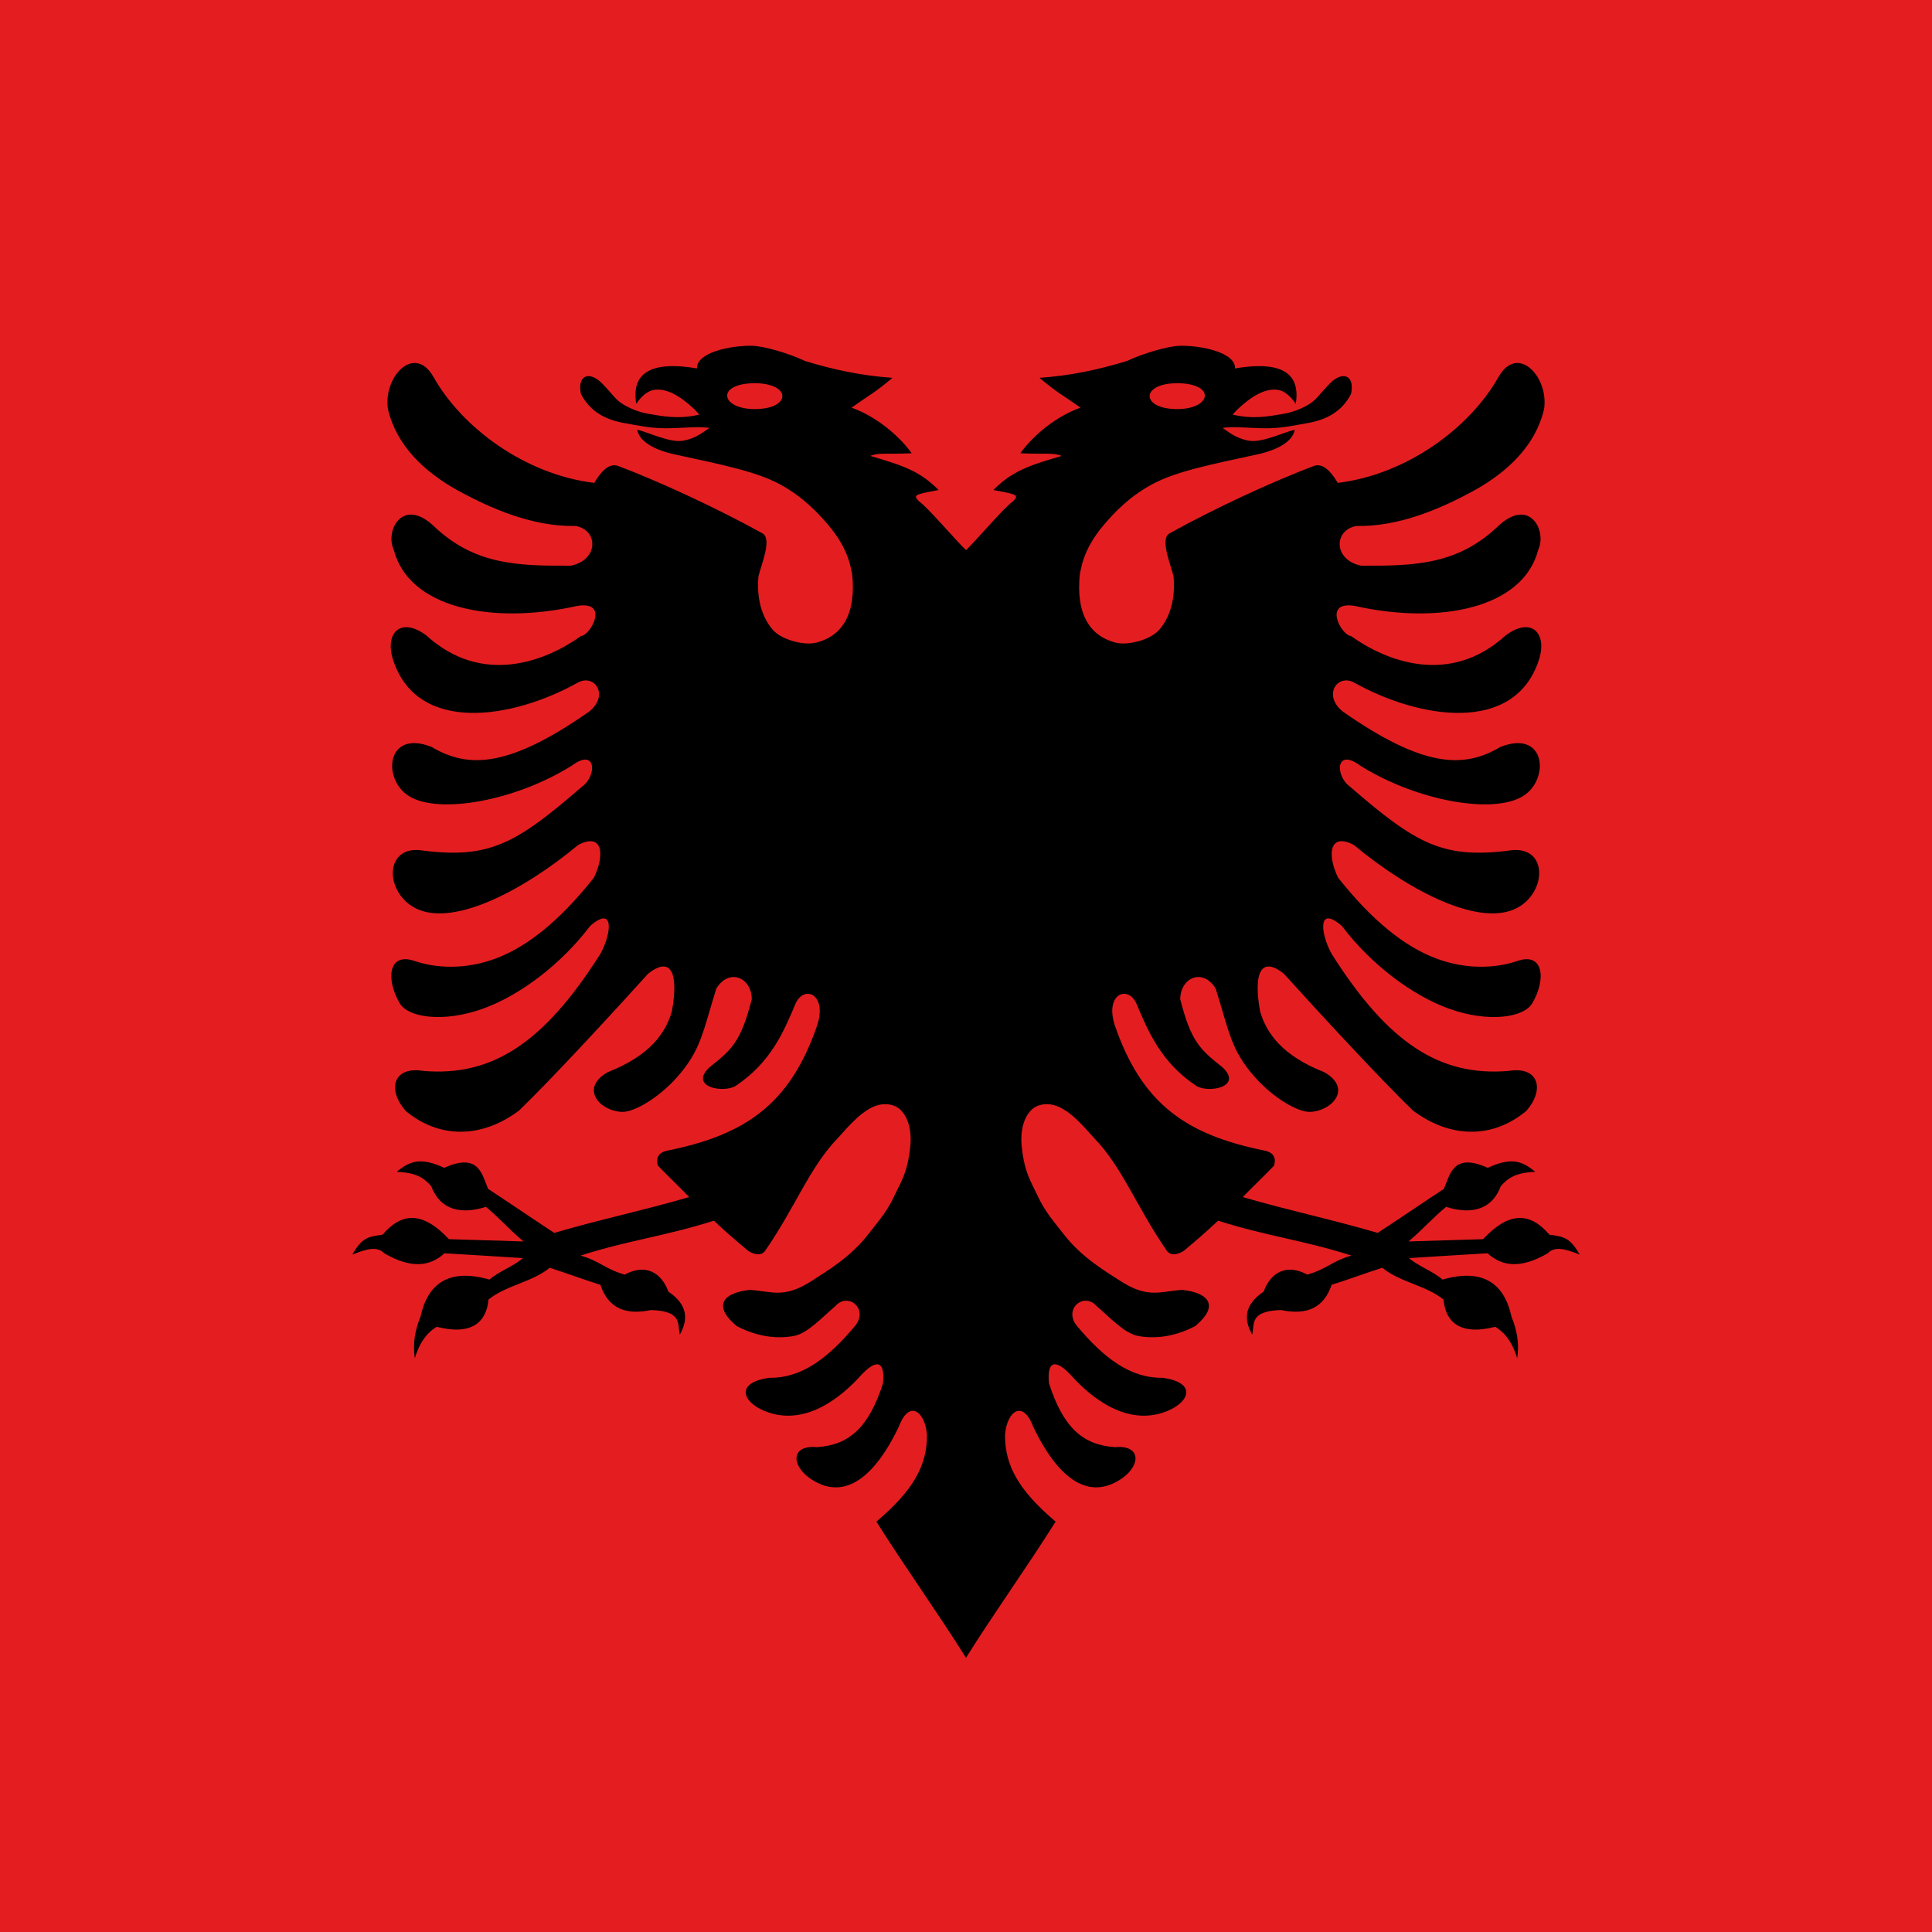
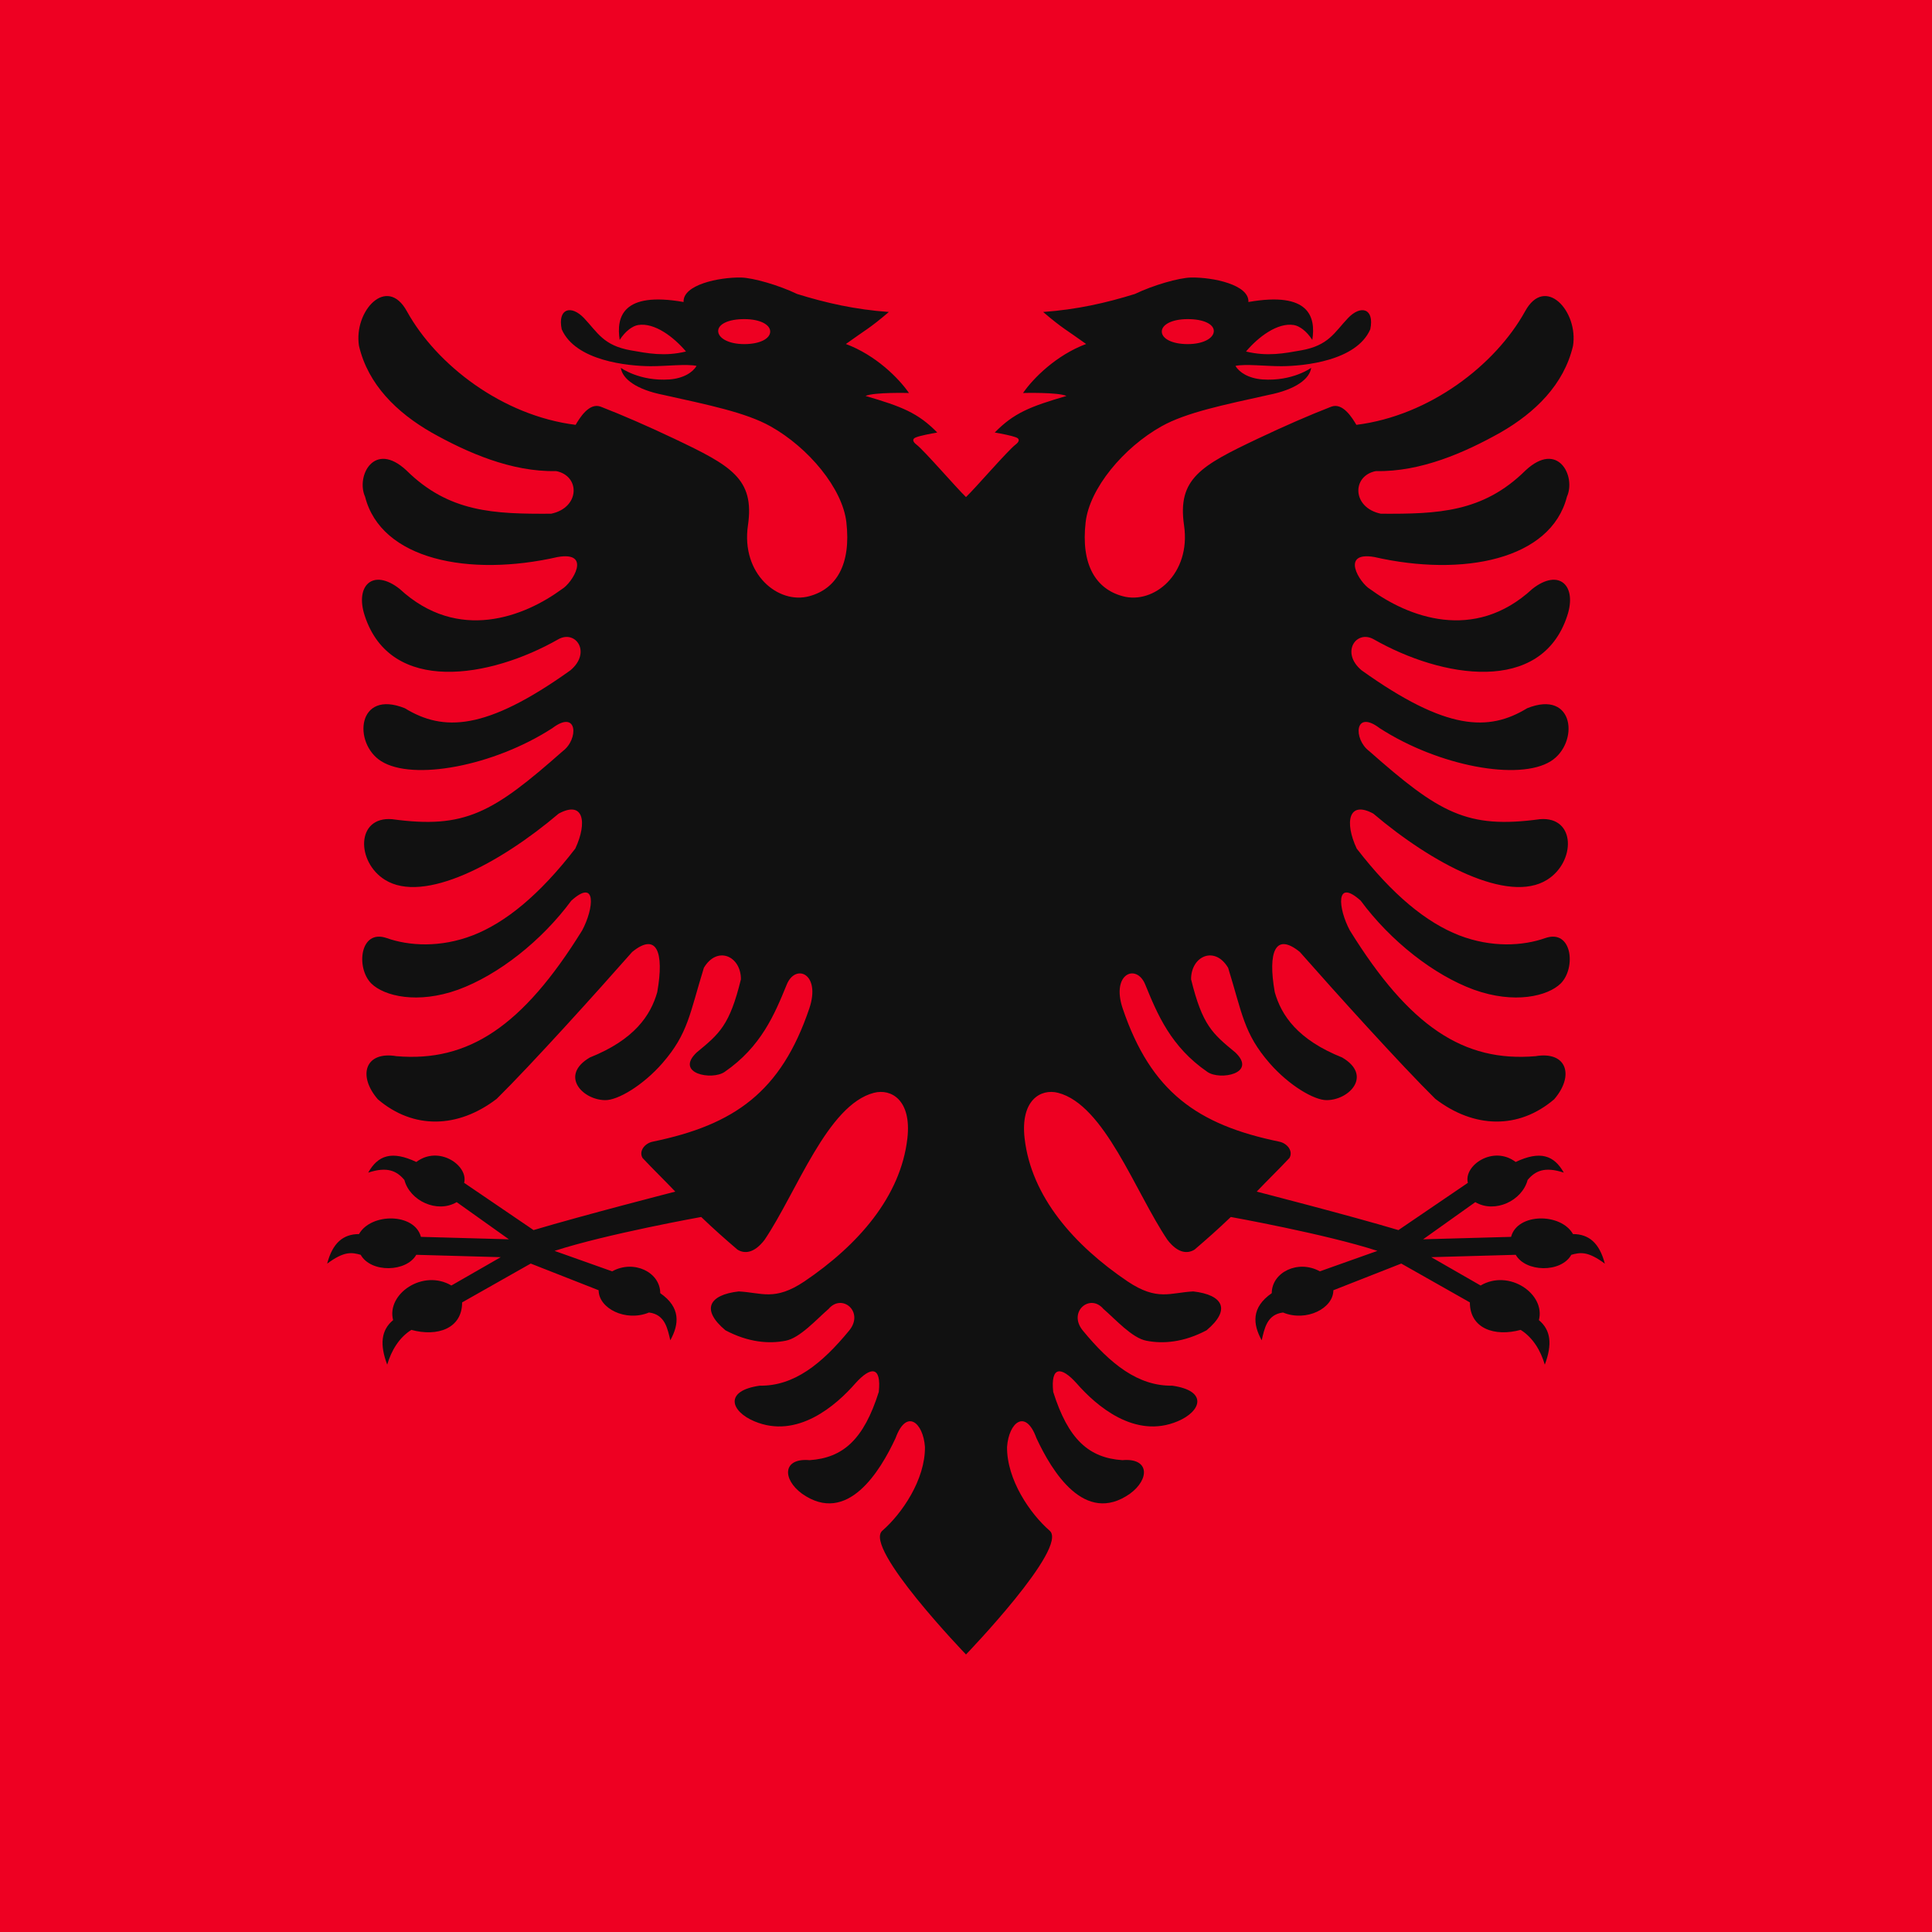
- <svg xmlns="http://www.w3.org/2000/svg" height="600" viewBox="0 0 600 600" width="600">
-   <clipPath id="a">
-     <path d="m0 466.667h700v-466.667h-700z" transform="translate(-399.1875 -377.4105)" />
-   </clipPath>
-   <path d="m0 600.001h600v-600h-600z" fill="#e41e20" stroke-width="1.05" />
-   <path clip-path="url(#a)" d="m0 0c3.94 0 6.437-1.231 6.437-2.875 0-1.673-2.497-3.157-6.437-3.157-3.956 0-6.406 1.36-6.406 3.032 0 1.644 2.45 3 6.406 3m-98.375 0c3.957 0 6.407-1.356 6.407-3 0-1.672-2.45-3.032-6.407-3.032-3.939 0-6.437 1.484-6.437 3.157 0 1.644 2.498 2.875 6.437 2.875m-.719 8.719c-4.862.081-12.93-1.551-12.75-5.281-13.542 2.32-14.952-3.273-14.156-8.25 1.289 1.975 2.857 3.047 4.062 3.25 1.806.299 3.696-.284 5.625-1.469 1.93-1.186 4.056-3.098 5-4.281-4.779-1.143-8.471-.406-12.218.25-1.847.323-4.432 1.362-5.969 2.437s-2.021 2.087-4.437 4.563c-2.85 2.917-5.883 2.096-4.938-2.438 2.186-4.211 5.837-6.088 10.438-6.844 2.213-.364 5.512-1.153 9.249-1.156 3.739-.004 7.936.54 10.219.062-1.371-.861-2.924-2.346-6-2.937-3.128-.601-7.883 1.86-10.781 2.531.368-2.438 3.444-4.718 9.5-5.906 9.952-2.167 18.221-3.814 23.687-6.781 5.467-2.968 8.914-6.683 11.375-9.594 4.899-5.793 5.157-10.24 5.469-11.219 1.008-9.256-2.219-14.462-8.219-16.062-2.999-.801-8.327.706-10.281 3-1.953 2.293-3.854 6.234-3.312 12.406.526 2.421 3.295 8.728.937 10.031-10.861 6.004-24.051 12.074-33.593 15.688-2.608.987-4.757-2.558-5.594-3.938-16.211 1.974-30.827 12.944-37.406 24.625-4.481 7.955-11.867-.016-10.625-7.531 2.004-8.388 8.395-14.452 16.062-18.75 7.87-4.333 17.706-8.597 27.656-8.375 5.361-1.014 5.308-7.95-1.125-9.25-12.581-.08-22.617.234-32.093 9.375-7.188 6.563-11.235-1.257-9.157-5.688 3.522-13.658 23.007-17.483 42.719-13.062 7.633 1.264 3.063-6.916.906-7-8.237-5.906-22.983-11.684-35.968.062-5.943 4.55-9.96.726-7.75-5.843 5.762-17.128 27.803-13.531 42.937-5.094 3.896 2.171 7.431-2.881 2.688-6.719-18.821-13.15-28.23-13.3-36.719-8.25-10.628 4.191-11.563-7.596-5.25-11.469 7.016-4.304 24.87-1.077 37.969 7.157 5.615 4.175 5.869-2.353 2.312-4.938-15.544-13.433-21.671-16.971-37.875-14.781-8.035.626-7.915-9.28-1.594-13.156 8.63-5.293 25.483 3.492 38.563 14.343 5.505 2.942 6.409-1.882 3.687-7.593-7.992-10.084-15.493-16.029-22.718-18.782-7.226-2.753-14.176-2.314-19.094-.624-6 2.061-6.753-4.174-3.438-9.844 1.999-3.417 10.28-4.513 19.219-1.344s18.536 10.603 25.125 19.312c5.733 5.02 5.02-1.723 2.406-6.468-13.194-20.859-25.262-28.596-41.156-27.282-7.047 1.198-8.648-4.283-4.156-9.343 7.887-6.541 17.749-6.336 26.375.125 7.668 7.393 22.338 23.313 30.031 31.844 5.421 4.322 7.153.061 5.562-8.719-1.446-5.028-5.068-10.324-14.937-14.188-6.742-3.847-1.679-9.151 3.375-9.25 2.782-.053 8.429 3.198 12.75 8.063 5.685 6.4 6.022 10.698 9.156 20.656 2.961 4.854 8.25 2.589 8.25-2.5-2.536-9.975-4.716-11.764-9.844-15.844-4.904-4.604 3.416-6.139 6.219-4.25 8.111 5.467 11.072 12.538 13.781 18.969 1.957 4.642 7.631 2.392 5-5.188-6.285-18.112-16.614-25.244-34.687-28.906-1.832-.325-2.949-1.406-2.312-3.531 2.425-2.518 4.855-4.803 7.281-7.313-11.175-3.253-20.254-5.081-31.438-8.343-5.487 3.596-9.919 6.648-15.406 10.25-1.447 3.382-2.122 8.545-10.219 4.906-5.487 2.534-8.017 1.604-11.062-.938 4.395-.164 6.307-1.34 8.031-3.343 2.25-5.927 7.439-6.499 12.75-4.813 3.455-2.911 5.295-5.143 8.75-8.062-6.449.22-10.942.335-17.375.531-6.141 6.593-11.042 6.231-15.437 1.062-3.351-.515-4.771-.586-7.063-4.657 3.605 1.481 5.873 1.924 7.438.313 6.528-3.785 10.793-2.94 14.031 0 6.299-.385 11.974-.711 18.281-1.125-2.316-1.969-5.496-3.014-7.812-5-9.461 2.707-14.398-.937-16.063-8.656-1.268-3.116-1.861-6.324-1.312-9.657.915 3.049 2.387 5.67 5.093 7.313 8.432-2.142 11.603 1.301 12.063 6.344 4.064 3.316 10.193 4.047 14.25 7.406 4.743-1.519 7.035-2.459 11.812-3.969 1.698-5.16 5.542-7.204 11.781-5.875 7.428-.232 6.117-3.28 6.719-5.719 1.974 3.501 1.919 6.907-2.656 10-1.665 4.523-5.353 6.579-10.187 3.969-4.551 1.292-5.748 3.149-10.282 4.438 11.469 3.655 19.603 4.477 31.063 8.125 2.868-2.707 5.141-4.649 8.031-7.063 1.523-.908 2.98-1.138 3.875 0 7.181 10.394 10.388 19.553 17.062 26.406 2.55 2.836 5.772 6.661 9.344 7.594 1.786.467 3.977.182 5.375-1.344 1.399-1.525 2.497-4.337 2.031-8.531-.668-6.02-2.123-7.922-3.812-11.531-1.689-3.61-3.753-5.829-5.875-8.594-4.244-5.527-9.842-8.745-13.156-10.906-6.628-4.322-9.431-2.43-14.563-2.156-6.633-.745-8.397-3.975-2.969-8.438 5.075-2.641 9.637-2.966 13.344-2.281 3.183.589 6.908 4.697 9.563 6.906 2.988 3.452 7.941-.642 4.562-4.656-6.139-7.295-12.274-12.105-19.844-12-7.954-1.071-6.466-5.54-1.187-7.719 9.501-3.921 18.08 3.424 22.437 8.25 3.363 3.679 5.751 3.822 5.157-1.875-3.338-10.313-7.899-14.298-15.344-14.812-6.039.561-6.104-4.101-1.688-7.25 10.061-6.963 17.347 4.894 20.75 12.062 2.426 6.466 6.146 3.392 6.532-1.937.05-7.12-3.167-12.932-11.782-20.219 6.592-10.501 14.276-21.183 20.875-31.719 6.6 10.537 14.285 21.218 20.876 31.72-8.615 7.286-11.832 13.099-11.782 20.218.385 5.329 4.106 8.404 6.531 1.938 3.405-7.168 10.69-19.025 20.75-12.062 4.417 3.149 4.351 7.81-1.687 7.249-7.444.515-12.006 4.5-15.344 14.813-.593 5.696 1.794 5.554 5.157 1.875 4.357-4.827 12.936-12.171 22.437-8.25 5.279 2.179 6.768 6.648-1.188 7.719-7.57-.105-13.704 4.705-19.843 12-3.379 4.014 1.575 8.107 4.562 4.656 2.655-2.209 6.379-6.317 9.563-6.906 3.707-.686 8.268-.36 13.343 2.281 5.429 4.463 3.665 7.693-2.968 8.437-5.132-.274-7.935-2.166-14.563 2.157-3.313 2.161-8.913 5.378-13.156 10.906-2.122 2.764-4.186 4.984-5.875 8.594-1.689 3.609-3.144 5.51-3.813 11.531-.465 4.194.633 7.006 2.032 8.531 1.398 1.526 3.589 1.81 5.375 1.344 3.572-.933 6.794-4.759 9.344-7.594 6.674-6.853 9.881-16.013 17.062-26.406.895-1.138 2.353-.909 3.875 0 2.89 2.414 5.163 4.356 8.031 7.062 11.46-3.647 19.595-4.469 31.063-8.125-4.534-1.289-5.731-3.145-10.282-4.437-4.834 2.61-8.522.554-10.187-3.969-4.575-3.094-4.63-6.499-2.656-10 .602 2.438-.709 5.486 6.718 5.719 6.241-1.329 10.084.715 11.782 5.875 4.776 1.51 7.069 2.45 11.812 3.969 4.057-3.359 10.186-4.09 14.25-7.407.46-5.043 3.631-8.485 12.063-6.343 2.706-1.644 4.177-4.265 5.094-7.313.548 3.333-.045 6.54-1.313 9.656-1.665 7.72-6.603 11.363-16.062 8.657-2.317 1.986-5.497 3.03-7.813 5 6.307.414 11.982.739 18.281 1.125 3.238-2.941 7.503-3.785 14.032 0 1.564 1.61 3.832 1.167 7.437-.313-2.292 4.07-3.713 4.142-7.062 4.656-4.396 5.17-9.297 5.532-15.438-1.062-6.433-.196-10.926-.311-17.375-.531 3.454 2.919 5.295 5.152 8.75 8.062 5.312-1.685 10.5-1.113 12.75 4.813 1.724 2.003 3.636 3.18 8.031 3.343-3.045 2.543-5.576 3.472-11.062.938-8.098 3.639-8.772-1.523-10.219-4.906-5.487-3.601-9.919-6.653-15.406-10.25-11.184 3.262-20.263 5.091-31.438 8.343 2.426 2.51 4.856 4.795 7.281 7.313.637 2.125-.48 3.206-2.312 3.531-18.072 3.661-28.401 10.793-34.688 28.906-2.629 7.579 3.044 9.83 5 5.188 2.71-6.431 5.671-13.502 13.782-18.969 2.803-1.889 11.123-.354 6.219 4.25-5.128 4.08-7.308 5.868-9.844 15.844.001 5.088 5.289 7.354 8.25 2.5 3.134-9.959 3.471-14.256 9.156-20.656 4.32-4.865 9.969-8.117 12.75-8.063 5.054.099 10.117 5.402 3.375 9.25-9.869 3.864-13.491 9.159-14.938 14.188-1.59 8.78.142 13.04 5.563 8.718 7.693-8.53 22.363-24.451 30.031-31.843 8.626-6.461 18.488-6.666 26.375-.125 4.492 5.059 2.892 10.54-4.156 9.343-15.895-1.315-27.962 6.422-41.156 27.281-2.615 4.745-3.327 11.488 2.406 6.469 6.589-8.71 16.186-16.143 25.125-19.312 8.938-3.17 17.221-2.074 19.219 1.343 3.315 5.67 2.562 11.906-3.438 9.844-4.918-1.689-11.868-2.128-19.093.625-7.226 2.753-14.727 8.698-22.719 18.782-2.722 5.711-1.818 10.535 3.687 7.593 13.08-10.851 29.933-19.636 38.563-14.343 6.32 3.876 6.441 13.782-1.594 13.156-16.204-2.19-22.331 1.348-37.875 14.781-3.557 2.584-3.303 9.113 2.313 4.938 13.098-8.234 30.953-11.461 37.968-7.157 6.313 3.873 5.378 15.66-5.25 11.469-8.489-5.05-17.898-4.9-36.718 8.25-4.744 3.838-1.209 8.89 2.687 6.719 15.134-8.437 37.176-12.034 42.938 5.094 2.209 6.569-1.808 10.393-7.75 5.843-12.987-11.746-27.733-5.968-35.969-.062-2.156.084-6.728 8.264.906 7 19.713-4.421 39.197-.596 42.719 13.062 2.078 4.431-1.969 12.251-9.156 5.688-9.477-9.141-19.513-9.455-32.094-9.375-6.433 1.3-6.486 8.236-1.125 9.25 9.95-.223 19.787 4.042 27.656 8.375 7.667 4.298 14.059 10.362 16.063 18.75 1.241 7.515-6.144 15.487-10.625 7.531-6.58-11.68-21.196-22.651-37.407-24.625-.837 1.38-2.985 4.925-5.594 3.938-9.542-3.613-22.732-9.684-33.593-15.688-2.358-1.303.411-7.61.937-10.031.542-6.172-1.359-10.113-3.312-12.406-1.953-2.294-7.282-3.801-10.282-3-5.999 1.6-9.226 6.806-8.218 16.062.312.978.569 5.426 5.469 11.219 2.461 2.911 5.908 6.626 11.375 9.594 5.466 2.967 13.736 4.614 23.687 6.781 6.056 1.188 9.132 3.467 9.5 5.906-2.898-.672-7.653-3.133-10.781-2.531-3.076.591-4.628 2.076-6 2.937 2.283.478 6.48-.066 10.218-.062 3.739.003 7.037.792 9.25 1.156 4.601.755 8.252 2.633 10.438 6.844.945 4.534-2.088 5.355-4.937 2.437-2.417-2.475-2.902-3.487-4.438-4.562-1.537-1.076-4.122-2.115-5.969-2.437-3.747-.656-7.439-1.394-12.218-.251.944 1.183 3.07 3.096 4.999 4.281 1.93 1.186 3.82 1.769 5.625 1.469 1.206-.203 2.775-1.274 4.063-3.25.796 4.978-.614 10.571-14.156 8.25.18 3.731-7.889 5.363-12.75 5.281-2.753-.046-8.403-1.66-12.469-3.562-6.433-1.949-12.826-3.375-20.313-3.906 4.324-3.632 5.173-3.839 9.532-6.938-6.6-2.4-11.711-7.376-14-10.625 5.764-.276 7.668.209 9.625-.624-8.031-2.326-11.665-3.689-15.907-7.938 1.502-.273 3.734-.674 4.688-1.031.986-.37.578-.877-.094-1.594-1.841-1.152-8.885-9.452-10.969-11.375-2.083 1.923-9.127 10.223-10.968 11.375-.672.717-1.08 1.224-.094 1.594.954.357 3.186.758 4.687 1.031-4.241 4.249-7.876 5.612-15.906 7.938 1.957.833 3.861.348 9.625.624-2.288 3.249-7.4 8.225-14 10.626 4.359 3.098 5.208 3.306 9.531 6.937-7.486.531-13.879 1.957-20.312 3.906-4.067 1.902-9.715 3.516-12.469 3.563" transform="matrix(1.333333 0 0 -1.333333 365.5833 119.0087)" />
+ <svg xmlns="http://www.w3.org/2000/svg" width="96" height="96" version="1.1" id="svg51513">
+   <defs id="defs51517" />
+   <g id="g53455" transform="matrix(0.16,0,0,0.16,-30.4,-8)">
+     <path d="M 790,50 H 190 v 600 h 600 z" fill="#e41e20" id="path51509" style="stroke-width:0.724;fill:#ee0022;fill-opacity:1" />
+     <path d="m 515.978,525.365 c -6.026,-5.226 -13.332,-15.808 -13.23,-26.008 0.54,-7.606 5.757,-12.024 9.127,-2.74 4.764,10.248 14.984,27.194 29.066,17.253 6.152,-4.516 6.057,-11.164 -2.379,-10.402 -10.418,-0.713 -16.816,-6.446 -21.478,-21.203 -0.848,-8.117 2.529,-7.914 7.239,-2.692 6.057,6.95 18.108,17.45 31.404,11.822 7.39,-3.097 9.475,-9.487 -1.688,-11.06 -10.569,0.154 -19.196,-6.697 -27.781,-17.148 -4.71,-5.782 2.235,-11.619 6.405,-6.697 3.719,3.194 8.928,9.08 13.391,9.892 5.162,1.013 11.56,0.51 18.649,-3.244 7.642,-6.397 5.161,-11.01 -4.115,-12.073 -7.192,0.356 -11.109,3.09 -20.385,-3.097 -16.673,-11.27 -29.928,-26.327 -32,-44.44 -1.36,-11.913 5.046,-15.52 10.37,-14.15 14.486,3.726 23.96,30.794 33.982,45.664 3.282,4.285 6.296,4.355 8.43,3.034 4.019,-3.447 7.229,-6.28 11.248,-10.132 0,0 29.484,5.296 45.54,10.53 l -17.878,6.353 c -6.768,-3.738 -14.938,0.292 -14.938,6.777 -6.406,4.43 -5.89,9.622 -3.126,14.634 0.843,-3.49 1.562,-8.022 6.622,-8.625 7.221,2.987 15.636,-1.276 15.636,-6.916 l 21.088,-8.288 21.305,12.061 c 0,8.154 7.726,10.737 15.763,8.535 3.789,2.353 6.225,6.434 7.506,10.798 2.373,-6.294 1.877,-10.738 -1.837,-13.825 2.132,-8.137 -9.271,-15.962 -18.097,-10.75 l -15.328,-8.802 26.236,-0.735 c 3.043,5.39 14.05,5.687 17.26,0 2.743,-0.751 5.062,-1.23 10.412,2.747 -1.685,-6.434 -4.966,-9.185 -9.887,-9.185 -3.74,-6.626 -17.274,-6.595 -19.229,0.864 l -27.323,0.76 16.212,-11.543 c 6.052,3.574 14.543,-0.398 16.244,-6.89 2.413,-2.867 5.387,-4.215 11.244,-2.268 -3.018,-5.347 -7.27,-6.942 -14.952,-3.314 -7.009,-5.308 -16.243,1.131 -14.842,6.477 l -21.569,14.675 c -15.657,-4.67 -44.013,-11.946 -44.013,-11.946 3.377,-3.552 6.802,-6.851 10.172,-10.452 1.217,-2.108 -0.643,-4.565 -3.227,-5.075 -25.3,-5.222 -39.785,-15.422 -48.562,-41.343 -3.671,-10.857 4.265,-14.1 6.993,-7.46 3.773,9.235 7.936,19.33 19.298,27.146 3.917,2.74 15.579,0.503 8.681,-6.04 -7.143,-5.887 -10.22,-8.417 -13.74,-22.727 0,-7.25 7.39,-10.5 11.512,-3.552 4.41,14.254 4.86,20.392 12.845,29.578 6.05,6.95 13.938,11.619 17.855,11.514 7.048,-0.098 14.144,-7.71 4.717,-13.24 -13.843,-5.53 -18.901,-13.087 -20.939,-20.295 -2.228,-12.576 0.205,-18.665 7.793,-12.478 10.76,12.227 31.302,35.003 42.062,45.608 12.058,9.235 25.894,9.535 36.907,0.153 6.303,-7.256 4.068,-15.065 -5.804,-13.394 -22.271,1.88 -39.135,-9.179 -57.64,-39.064 -3.623,-6.747 -4.614,-16.436 3.377,-9.228 9.221,12.478 22.668,23.083 35.17,27.648 12.551,4.51 22.913,2.018 26.934,-1.93 4.843,-4.842 3.569,-17.043 -4.812,-14.1 -6.898,2.433 -16.618,3.041 -26.736,-0.867 -10.124,-3.956 -20.637,-12.478 -31.8,-26.935 -3.822,-8.165 -2.578,-15.065 5.16,-10.857 18.307,15.527 41.919,28.103 53.97,20.546 8.88,-5.53 9.03,-19.735 -2.228,-18.819 -22.675,3.09 -31.254,-1.93 -53.033,-21.154 -4.956,-3.705 -4.615,-13.094 3.274,-7.103 18.307,11.822 43.306,16.436 53.13,10.249 8.831,-5.53 7.54,-22.427 -7.343,-16.443 -11.908,7.257 -25.053,7.054 -51.392,-11.765 -6.645,-5.53 -1.689,-12.737 3.766,-9.64 21.185,12.073 52.042,17.246 60.075,-7.306 3.124,-9.381 -2.53,-14.862 -10.815,-8.368 -18.204,16.841 -38.842,8.571 -50.394,0.098 -3.31,-1.95 -9.38,-11.821 1.285,-9.99 27.583,6.292 54.865,0.811 59.828,-18.72 2.878,-6.342 -2.782,-17.555 -12.852,-8.166 -13.241,13.087 -27.282,13.541 -44.94,13.443 -8.982,-1.88 -9.077,-11.772 -1.537,-13.24 13.938,0.3 27.678,-5.789 38.691,-11.976 10.767,-6.187 19.694,-14.862 22.525,-26.886 1.736,-10.752 -8.634,-22.168 -14.882,-10.752 -9.229,16.687 -29.668,32.416 -52.39,35.254 -1.184,-1.978 -4.164,-7.053 -7.835,-5.627 -6.672,2.586 -14.622,6.049 -22.807,9.936 -17.644,8.378 -24.997,12.416 -22.877,26.891 2.211,15.105 -9.434,24.65 -19.052,22.014 -8.388,-2.258 -13.016,-9.836 -11.512,-22.978 1.203,-10.473 11.717,-23.14 23.564,-29.781 7.67,-4.292 19.25,-6.641 33.188,-9.738 8.483,-1.671 12.804,-4.97 13.296,-8.424 0,0 -5.797,4.243 -15.08,3.607 -4.389,-0.315 -7.328,-2.244 -8.436,-4.215 3.227,-0.658 9.078,0.104 14.335,0.104 6.993,-0.056 23.229,-1.621 27.535,-11.464 1.34,-6.495 -2.925,-7.662 -6.897,-3.503 -4.266,4.495 -6.023,8.536 -14.581,10.046 -5.21,0.916 -10.418,1.978 -17.117,0.356 3.773,-4.48 9.768,-9.067 14.882,-8.22 1.681,0.279 3.916,1.83 5.708,4.62 1.093,-7.102 -0.848,-15.12 -19.845,-11.772 0.3,-5.376 -11.013,-7.711 -17.808,-7.606 -3.869,0.098 -11.758,2.384 -17.459,5.117 -9.03,2.796 -17.958,4.824 -28.478,5.586 6.104,5.222 7.246,5.53 13.343,9.94 -9.221,3.447 -16.365,10.55 -19.591,15.22 0,0 10.766,-0.301 13.494,0.915 -11.266,3.293 -16.324,5.271 -22.279,11.36 2.085,0.357 5.21,0.965 6.55,1.475 1.394,0.504 1.031,1.42 -0.096,2.28 -2.427,1.852 -12.455,13.499 -15.381,16.288 -2.926,-2.79 -12.954,-14.436 -15.38,-16.289 -1.128,-0.86 -1.49,-1.775 -0.096,-2.279 1.34,-0.51 4.464,-1.118 6.549,-1.475 -5.955,-6.089 -11.013,-8.067 -22.279,-11.36 2.728,-1.216 13.494,-0.916 13.494,-0.916 -3.226,-4.67 -10.37,-11.772 -19.591,-15.218 6.097,-4.412 7.239,-4.72 13.343,-9.941 -10.52,-0.762 -19.448,-2.79 -28.478,-5.586 -5.701,-2.733 -13.59,-5.02 -17.46,-5.117 -6.794,-0.105 -18.108,2.23 -17.807,7.606 -18.997,-3.349 -20.938,4.67 -19.845,11.772 1.791,-2.79 4.027,-4.341 5.708,-4.62 5.114,-0.847 11.109,3.74 14.882,8.22 -6.699,1.622 -11.908,0.56 -17.117,-0.356 -8.558,-1.51 -10.315,-5.55 -14.58,-10.046 -3.973,-4.16 -8.238,-2.992 -6.898,3.503 4.306,9.843 20.542,11.408 27.535,11.464 5.257,0 11.108,-0.762 14.335,-0.104 -1.108,1.971 -4.047,3.9 -8.436,4.215 -9.283,0.636 -15.08,-3.607 -15.08,-3.607 0.492,3.453 4.813,6.753 13.296,8.424 13.938,3.097 25.519,5.446 33.188,9.738 11.847,6.641 22.36,19.308 23.564,29.78 1.504,13.143 -3.124,20.721 -11.512,22.98 -9.618,2.635 -21.263,-6.91 -19.052,-22.015 2.12,-14.475 -5.233,-18.513 -22.877,-26.891 -8.185,-3.887 -16.135,-7.35 -22.807,-9.936 -3.671,-1.426 -6.651,3.65 -7.834,5.627 -22.723,-2.838 -43.162,-18.567 -52.39,-35.254 -6.249,-11.416 -16.619,0 -14.883,10.752 2.83,12.024 11.758,20.7 22.525,26.886 11.013,6.187 24.753,12.276 38.691,11.976 7.54,1.468 7.445,11.36 -1.538,13.24 -17.657,0.098 -31.698,-0.356 -44.94,-13.443 -10.069,-9.389 -15.729,1.824 -12.85,8.165 4.962,19.532 32.244,25.013 59.827,18.721 10.664,-1.831 4.594,8.04 1.285,9.99 -11.552,8.473 -32.19,16.743 -50.394,-0.098 -8.285,-6.494 -13.939,-1.013 -10.815,8.368 8.033,24.552 38.89,19.379 60.075,7.306 5.455,-3.097 10.41,4.11 3.766,9.64 -26.339,18.82 -39.484,19.022 -51.392,11.765 -14.882,-5.984 -16.174,10.913 -7.342,16.443 9.823,6.187 34.822,1.573 53.129,-10.249 7.888,-5.99 8.23,3.398 3.274,7.103 -21.78,19.225 -30.358,24.244 -53.033,21.154 -11.259,-0.916 -11.108,13.29 -2.228,18.82 12.051,7.556 35.663,-5.02 53.97,-20.547 7.738,-4.208 8.982,2.692 5.16,10.857 -11.163,14.457 -21.676,22.979 -31.8,26.935 -10.118,3.908 -19.838,3.3 -26.736,0.867 -8.38,-2.943 -9.655,9.258 -4.812,14.1 4.02,3.948 14.383,6.44 26.933,1.93 12.503,-4.565 25.95,-15.17 35.171,-27.648 7.991,-7.208 7,2.481 3.377,9.228 -18.505,29.885 -35.369,40.945 -57.64,39.064 -9.872,-1.67 -12.107,6.138 -5.804,13.394 11.013,9.382 24.848,9.082 36.907,-0.153 10.76,-10.605 31.302,-33.381 42.062,-45.608 7.587,-6.187 10.021,-0.098 7.793,12.478 -2.038,7.208 -7.096,14.765 -20.939,20.295 -9.427,5.53 -2.33,13.142 4.717,13.24 3.917,0.105 11.806,-4.565 17.855,-11.514 7.985,-9.186 8.436,-15.324 12.845,-29.578 4.122,-6.949 11.512,-3.698 11.512,3.552 -3.52,14.31 -6.597,16.84 -13.74,22.727 -6.898,6.543 4.764,8.78 8.681,6.04 11.362,-7.816 15.525,-17.91 19.298,-27.146 2.728,-6.64 10.664,-3.397 6.993,7.46 -8.777,25.921 -23.262,36.121 -48.562,41.343 -2.584,0.51 -4.444,2.967 -3.227,5.075 3.37,3.6 6.795,6.9 10.172,10.452 0,0 -28.356,7.275 -44.013,11.946 l -21.569,-14.675 c 1.4,-5.346 -7.833,-11.785 -14.842,-6.477 -7.681,-3.628 -11.934,-2.033 -14.952,3.314 5.857,-1.947 8.831,-0.6 11.244,2.268 1.7,6.492 10.192,10.464 16.244,6.89 l 16.212,11.543 -27.323,-0.76 c -1.955,-7.459 -15.488,-7.49 -19.229,-0.864 -4.92,0 -8.202,2.75 -9.887,9.185 5.35,-3.977 7.669,-3.498 10.412,-2.747 3.21,5.687 14.217,5.39 17.26,0 l 26.236,0.735 -15.328,8.801 c -8.826,-5.211 -20.229,2.614 -18.097,10.751 -3.714,3.087 -4.21,7.531 -1.837,13.825 1.281,-4.364 3.717,-8.445 7.506,-10.798 8.037,2.202 15.763,-0.38 15.763,-8.535 l 21.305,-12.061 21.088,8.288 c 0,5.64 8.415,9.903 15.636,6.916 5.06,0.603 5.78,5.135 6.622,8.625 2.764,-5.012 3.28,-10.204 -3.126,-14.634 0,-6.485 -8.17,-10.515 -14.938,-6.777 l -17.877,-6.354 c 16.055,-5.233 45.539,-10.53 45.539,-10.53 4.02,3.853 7.23,6.686 11.249,10.133 2.133,1.321 5.147,1.251 8.429,-3.034 10.021,-14.87 19.496,-41.938 33.981,-45.664 5.325,-1.37 11.73,2.237 10.37,14.15 -2.071,18.113 -15.326,33.17 -31.999,44.44 -9.276,6.187 -13.193,3.453 -20.385,3.097 -9.276,1.062 -11.757,5.676 -4.115,12.073 7.089,3.754 13.487,4.257 18.649,3.244 4.463,-0.811 9.672,-6.698 13.391,-9.892 4.17,-4.922 11.115,0.915 6.405,6.697 -8.585,10.451 -17.212,17.302 -27.78,17.148 -11.164,1.573 -9.079,7.963 -1.69,11.06 13.297,5.627 25.348,-4.873 31.405,-11.822 4.71,-5.222 8.087,-5.425 7.24,2.692 -4.663,14.757 -11.061,20.49 -21.48,21.203 -8.435,-0.762 -8.53,5.886 -2.378,10.402 14.082,9.94 24.302,-7.005 29.066,-17.253 3.37,-9.284 8.586,-4.866 9.126,2.74 0.103,10.2 -7.203,20.782 -13.23,26.008 -6.024,5.224 25.979,38.451 25.979,38.451 0,0 32.004,-33.226 25.978,-38.451 z m 42.889,-376.263 c -4.982,0 -8.06,1.747 -8.06,3.864 0,2.148 3.078,3.9 8.06,3.9 4.951,0 8.096,-1.909 8.096,-4.064 0,-2.117 -3.145,-3.7 -8.096,-3.7 z m -137.734,0 c 4.982,0 8.06,1.747 8.06,3.864 0,2.148 -3.078,3.9 -8.06,3.9 -4.951,0 -8.096,-1.909 -8.096,-4.064 0,-2.117 3.145,-3.7 8.096,-3.7 z" fill-rule="evenodd" id="path51511" style="fill:#111111;fill-opacity:1" />
+   </g>
</svg>
